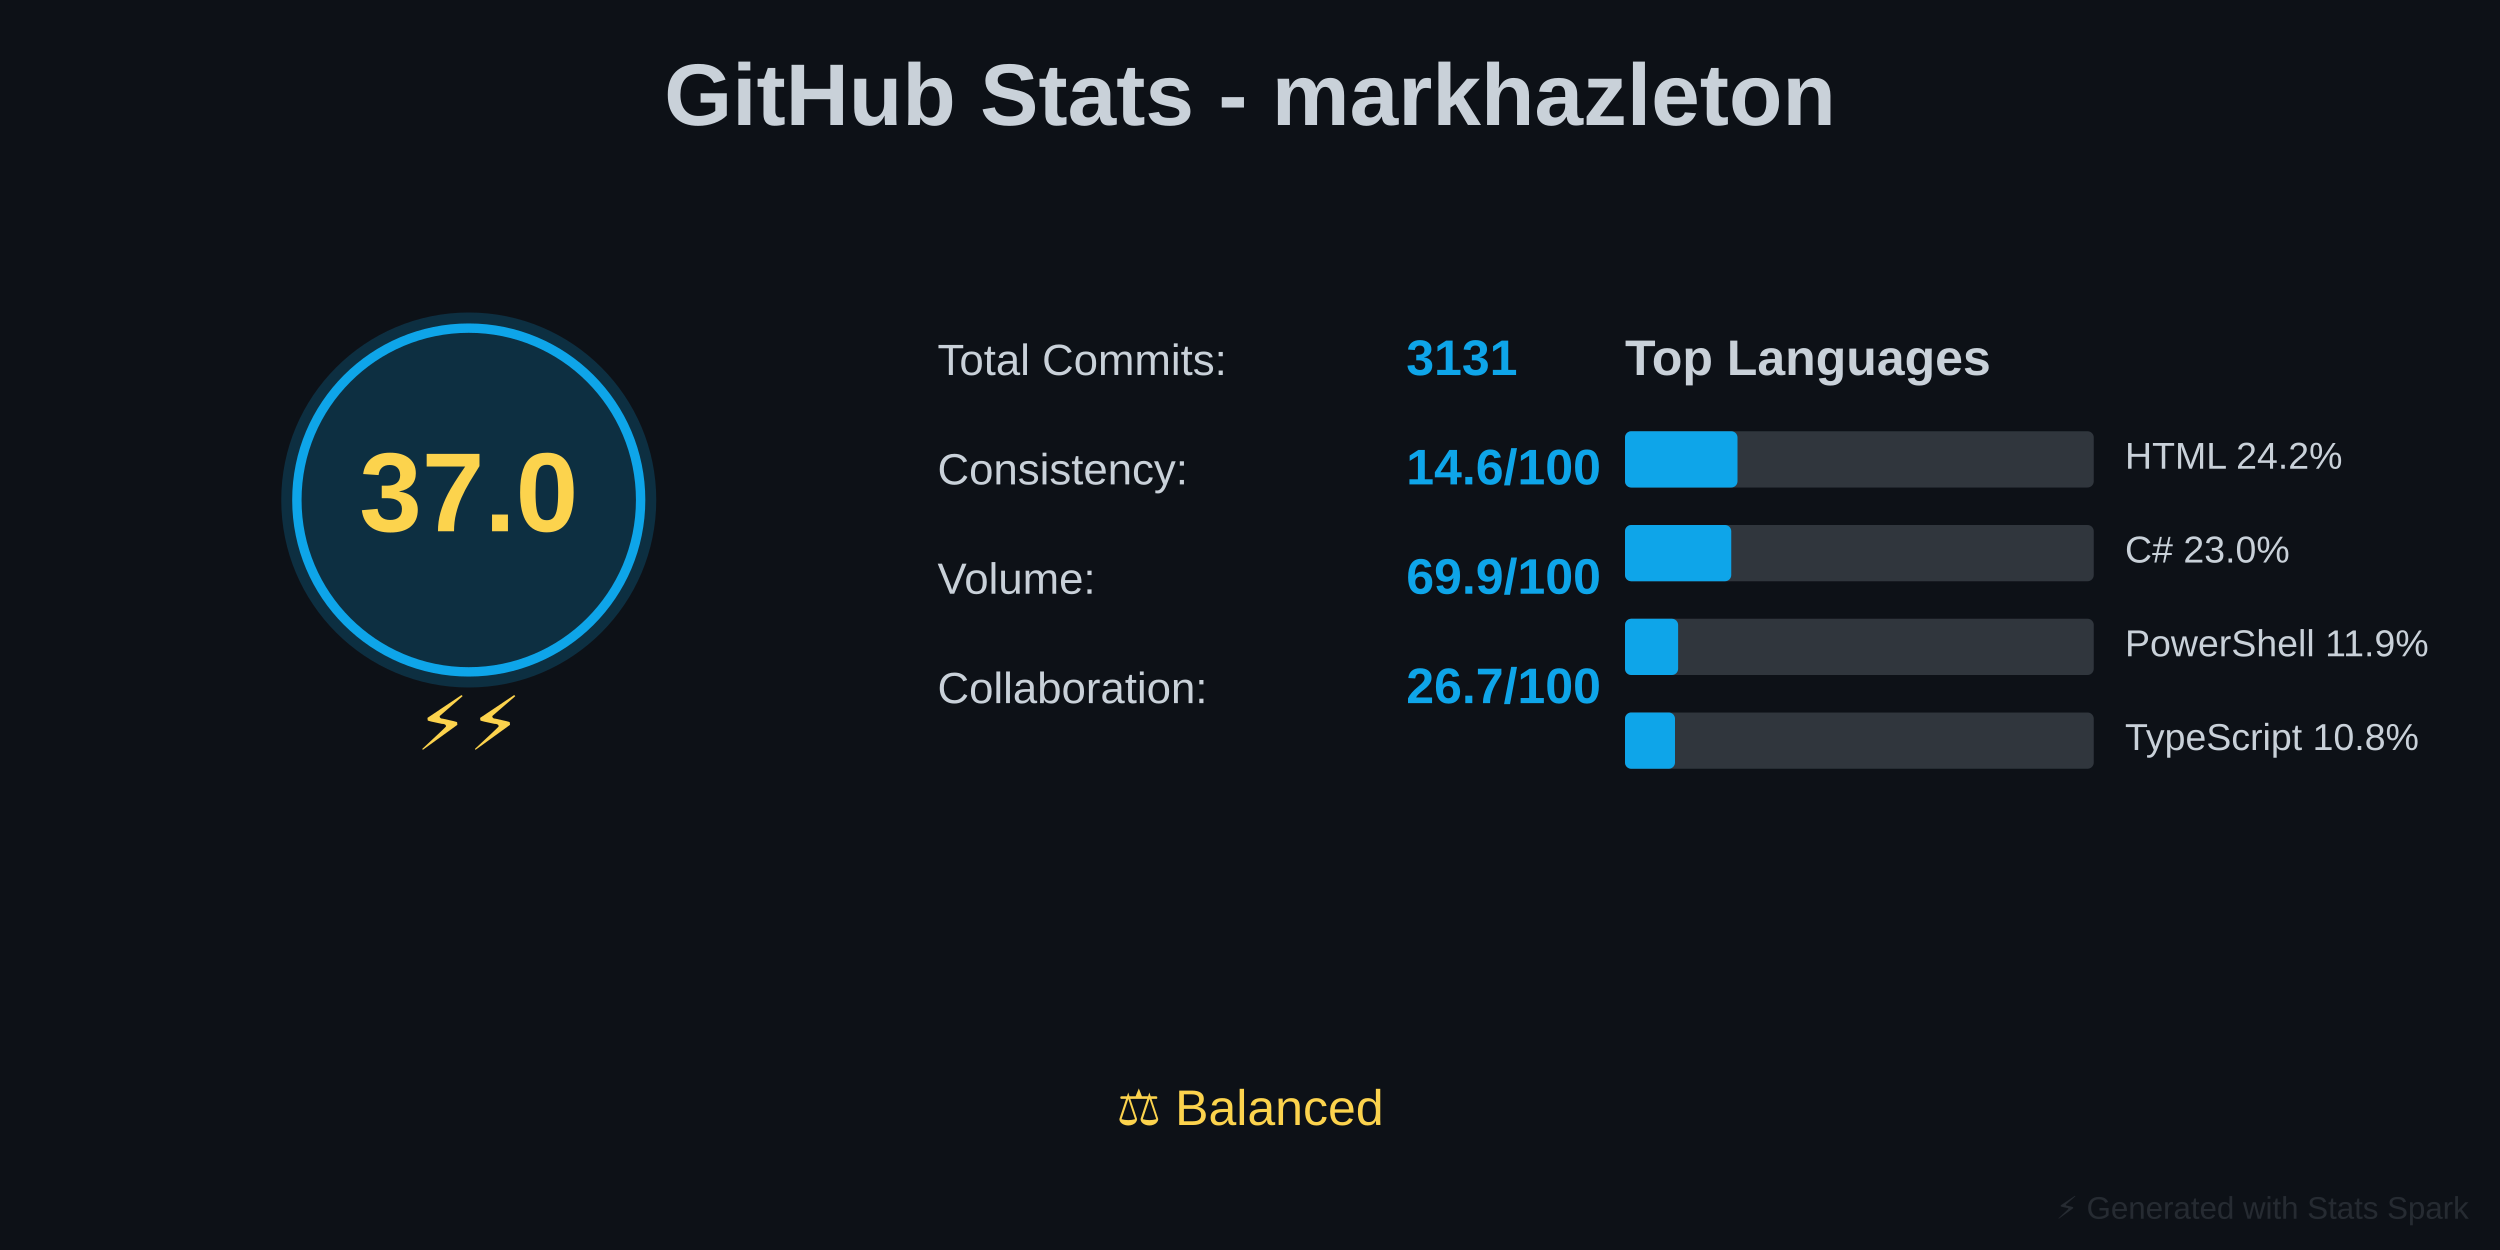
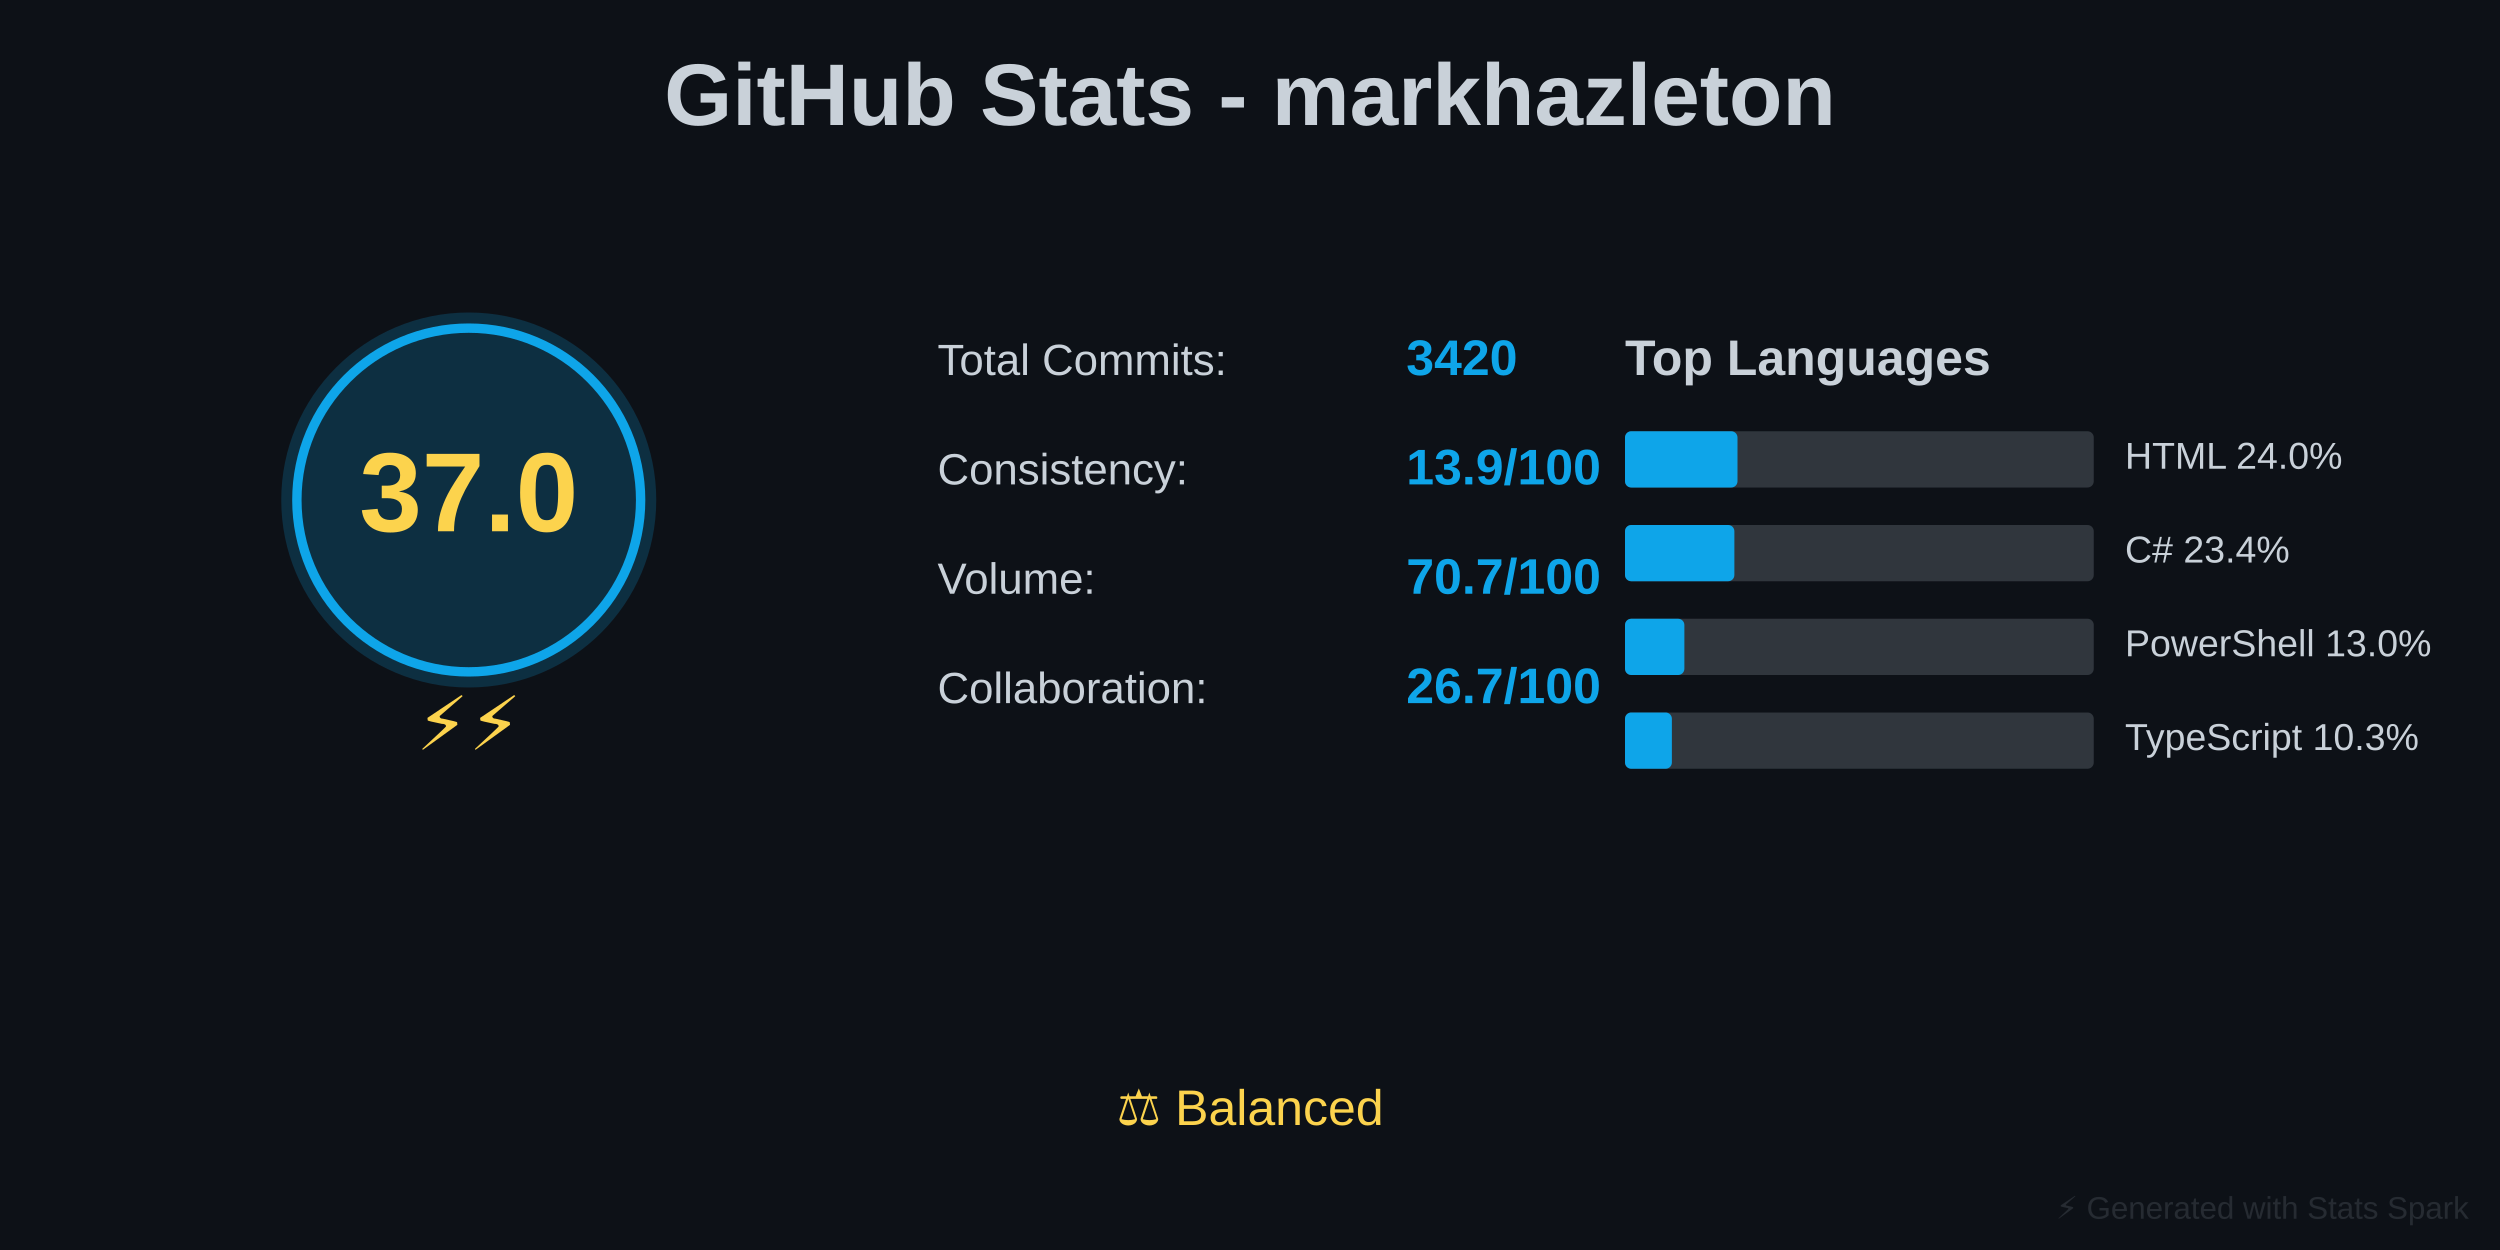
<svg xmlns="http://www.w3.org/2000/svg" baseProfile="full" height="400" version="1.1" width="800">
  <defs />
  <rect fill="#0D1117" height="400" width="800" x="0" y="0" />
  <text fill="#C9D1D9" font-family="Arial, sans-serif" font-size="28px" font-weight="bold" text-anchor="middle" x="400" y="40">GitHub Stats - markhazleton</text>
  <circle cx="150" cy="160" fill="#0EA5E9" opacity="0.2" r="60" />
  <circle cx="150" cy="160" fill="none" r="55" stroke="#0EA5E9" stroke-width="3" />
  <text fill="#FCD34D" font-family="Arial, sans-serif" font-size="36px" font-weight="bold" text-anchor="middle" x="150" y="170">37.0</text>
  <text fill="#FCD34D" font-family="Arial, sans-serif" font-size="24px" text-anchor="middle" x="150" y="240">⚡⚡</text>
  <text fill="#C9D1D9" font-family="Arial, sans-serif" font-size="14px" x="300" y="120">Total Commits:</text>
-   <text fill="#0EA5E9" font-family="Arial, sans-serif" font-size="16px" font-weight="bold" x="450" y="120">3131</text>
+   <text fill="#0EA5E9" font-family="Arial, sans-serif" font-size="16px" font-weight="bold" x="450" y="120">3420</text>
  <text fill="#C9D1D9" font-family="Arial, sans-serif" font-size="14px" x="300" y="155">Consistency:</text>
-   <text fill="#0EA5E9" font-family="Arial, sans-serif" font-size="16px" font-weight="bold" x="450" y="155">14.6/100</text>
+   <text fill="#0EA5E9" font-family="Arial, sans-serif" font-size="16px" font-weight="bold" x="450" y="155">13.9/100</text>
  <text fill="#C9D1D9" font-family="Arial, sans-serif" font-size="14px" x="300" y="190">Volume:</text>
-   <text fill="#0EA5E9" font-family="Arial, sans-serif" font-size="16px" font-weight="bold" x="450" y="190">69.9/100</text>
+   <text fill="#0EA5E9" font-family="Arial, sans-serif" font-size="16px" font-weight="bold" x="450" y="190">70.7/100</text>
  <text fill="#C9D1D9" font-family="Arial, sans-serif" font-size="14px" x="300" y="225">Collaboration:</text>
  <text fill="#0EA5E9" font-family="Arial, sans-serif" font-size="16px" font-weight="bold" x="450" y="225">26.7/100</text>
  <text fill="#C9D1D9" font-family="Arial, sans-serif" font-size="16px" font-weight="bold" x="520" y="120">Top Languages</text>
  <rect fill="#30363D" height="18" rx="2" width="150" x="520" y="138" />
  <rect fill="#0EA5E9" height="18" rx="2" width="36" x="520" y="138" />
-   <text fill="#C9D1D9" font-family="Arial, sans-serif" font-size="12px" x="680" y="150">HTML 24.2%</text>
+   <text fill="#C9D1D9" font-family="Arial, sans-serif" font-size="12px" x="680" y="150">HTML 24.0%</text>
  <rect fill="#30363D" height="18" rx="2" width="150" x="520" y="168" />
-   <rect fill="#0EA5E9" height="18" rx="2" width="34" x="520" y="168" />
-   <text fill="#C9D1D9" font-family="Arial, sans-serif" font-size="12px" x="680" y="180">C# 23.0%</text>
+   <rect fill="#0EA5E9" height="18" rx="2" width="35" x="520" y="168" />
+   <text fill="#C9D1D9" font-family="Arial, sans-serif" font-size="12px" x="680" y="180">C# 23.4%</text>
  <rect fill="#30363D" height="18" rx="2" width="150" x="520" y="198" />
-   <rect fill="#0EA5E9" height="18" rx="2" width="17" x="520" y="198" />
-   <text fill="#C9D1D9" font-family="Arial, sans-serif" font-size="12px" x="680" y="210">PowerShell 11.9%</text>
+   <rect fill="#0EA5E9" height="18" rx="2" width="19" x="520" y="198" />
+   <text fill="#C9D1D9" font-family="Arial, sans-serif" font-size="12px" x="680" y="210">PowerShell 13.0%</text>
  <rect fill="#30363D" height="18" rx="2" width="150" x="520" y="228" />
-   <rect fill="#0EA5E9" height="18" rx="2" width="16" x="520" y="228" />
-   <text fill="#C9D1D9" font-family="Arial, sans-serif" font-size="12px" x="680" y="240">TypeScript 10.8%</text>
+   <rect fill="#0EA5E9" height="18" rx="2" width="15" x="520" y="228" />
+   <text fill="#C9D1D9" font-family="Arial, sans-serif" font-size="12px" x="680" y="240">TypeScript 10.3%</text>
  <text fill="#FCD34D" font-family="Arial, sans-serif" font-size="16px" text-anchor="middle" x="400" y="360">⚖️ Balanced</text>
  <text fill="#30363D" font-family="Arial, sans-serif" font-size="10px" opacity="0.7" text-anchor="end" x="790" y="390">⚡ Generated with Stats Spark</text>
</svg>
